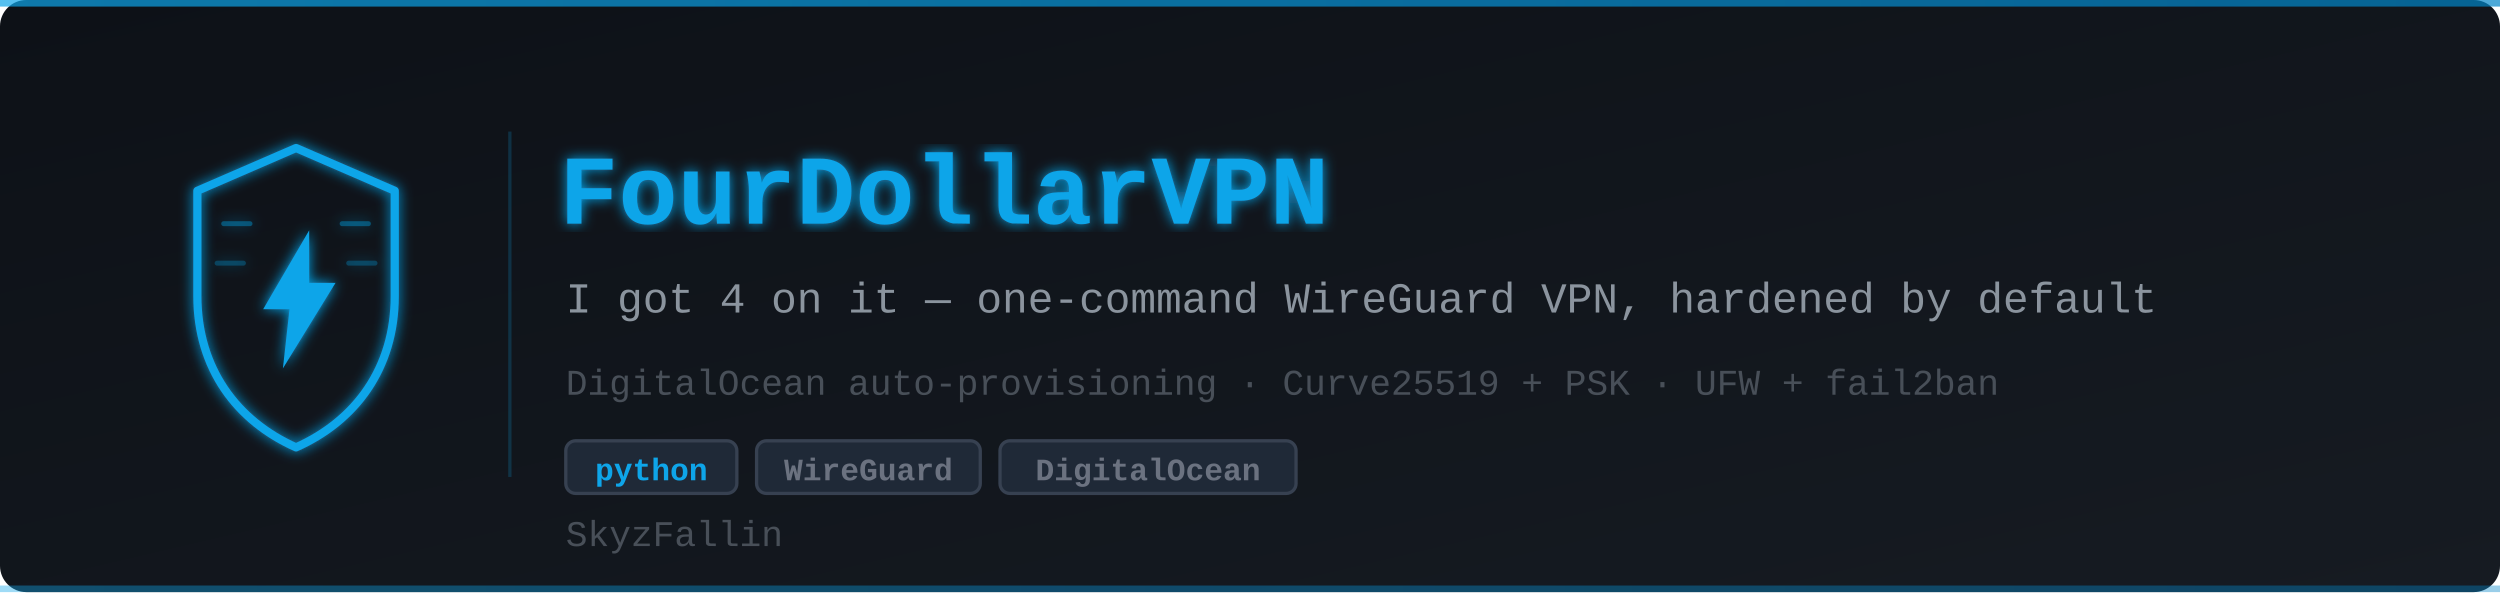
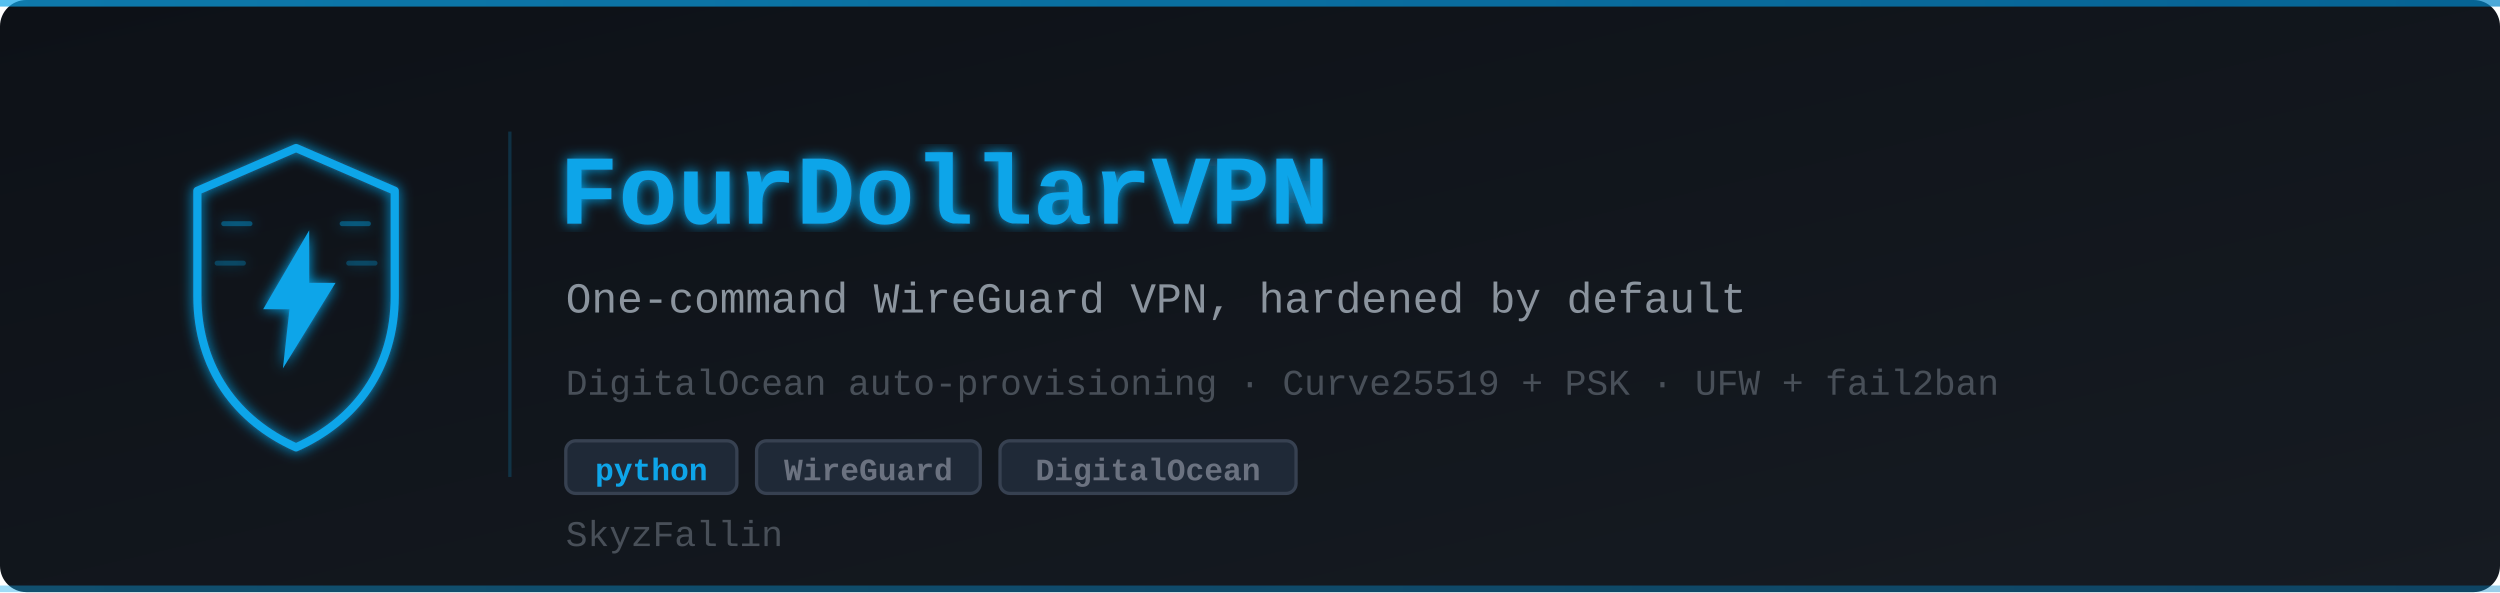
<svg xmlns="http://www.w3.org/2000/svg" viewBox="0 0 760 180" width="760" height="180">
  <defs>
    <linearGradient id="bgGrad" x1="0%" y1="0%" x2="100%" y2="100%">
      <stop offset="0%" style="stop-color:#0d1117" />
      <stop offset="100%" style="stop-color:#161b22" />
    </linearGradient>
    <linearGradient id="accent" x1="0%" y1="0%" x2="100%" y2="0%">
      <stop offset="0%" style="stop-color:#0ea5e9" />
      <stop offset="100%" style="stop-color:#0284c7" />
    </linearGradient>
    <filter id="glow">
      <feGaussianBlur stdDeviation="2" result="blur" />
      <feMerge>
        <feMergeNode in="blur" />
        <feMergeNode in="SourceGraphic" />
      </feMerge>
    </filter>
  </defs>
  <rect width="760" height="180" fill="url(#bgGrad)" rx="8" />
  <rect x="0" y="0" width="760" height="2" fill="url(#accent)" opacity="0.7" />
  <rect x="0" y="178" width="760" height="2" fill="url(#accent)" opacity="0.4" />
  <g transform="translate(90, 90)" filter="url(#glow)">
    <path d="M0,-45 L30,-32 L30,0 C30,22 18,38 0,46 C-18,38 -30,22 -30,0 L-30,-32 Z" fill="none" stroke="#0ea5e9" stroke-width="2.5" stroke-linejoin="round" />
    <path d="M-22,-22 L-14,-22 M14,-22 L22,-22" stroke="#0ea5e9" stroke-width="1.5" opacity="0.4" stroke-linecap="round" />
    <path d="M-24,-10 L-16,-10 M16,-10 L24,-10" stroke="#0ea5e9" stroke-width="1.5" opacity="0.3" stroke-linecap="round" />
    <path d="M4,-20 L-10,4 L-2,4 L-4,22 L12,-4 L4,-4 Z" fill="#0ea5e9" stroke="none" />
  </g>
  <line x1="155" y1="40" x2="155" y2="145" stroke="#0ea5e9" stroke-width="1" opacity="0.2" />
  <text x="170" y="68" font-family="'Courier New', Courier, monospace" font-size="30" font-weight="bold" fill="#0ea5e9" filter="url(#glow)">FourDollarVPN</text>
-   <text x="172" y="95" font-family="'Courier New', Courier, monospace" font-size="13" fill="#8b949e">I got 4 on it — one-command WireGuard VPN, hardened by default</text>
+   <text x="172" y="95" font-family="'Courier New', Courier, monospace" font-size="13" fill="#8b949e">One-command WireGuard VPN, hardened by default</text>
  <text x="172" y="120" font-family="'Courier New', Courier, monospace" font-size="11" fill="#484f58">DigitalOcean auto-provisioning  ·  Curve25519 + PSK  ·  UFW + fail2ban</text>
  <g font-family="'Courier New', Courier, monospace" font-size="9.5" font-weight="700">
    <rect x="172" y="134" width="52" height="16" rx="3" fill="#1f2937" stroke="#374151" stroke-width="1" />
    <text x="198" y="146" fill="#0ea5e9" text-anchor="middle">python</text>
    <rect x="230" y="134" width="68" height="16" rx="3" fill="#1f2937" stroke="#374151" stroke-width="1" />
    <text x="264" y="146" fill="#6b7280" text-anchor="middle">WireGuard</text>
    <rect x="304" y="134" width="90" height="16" rx="3" fill="#1f2937" stroke="#374151" stroke-width="1" />
    <text x="349" y="146" fill="#6b7280" text-anchor="middle">DigitalOcean</text>
  </g>
  <text x="172" y="166" font-family="'Courier New', Courier, monospace" font-size="11" fill="#484f58">SkyzFallin</text>
</svg>
